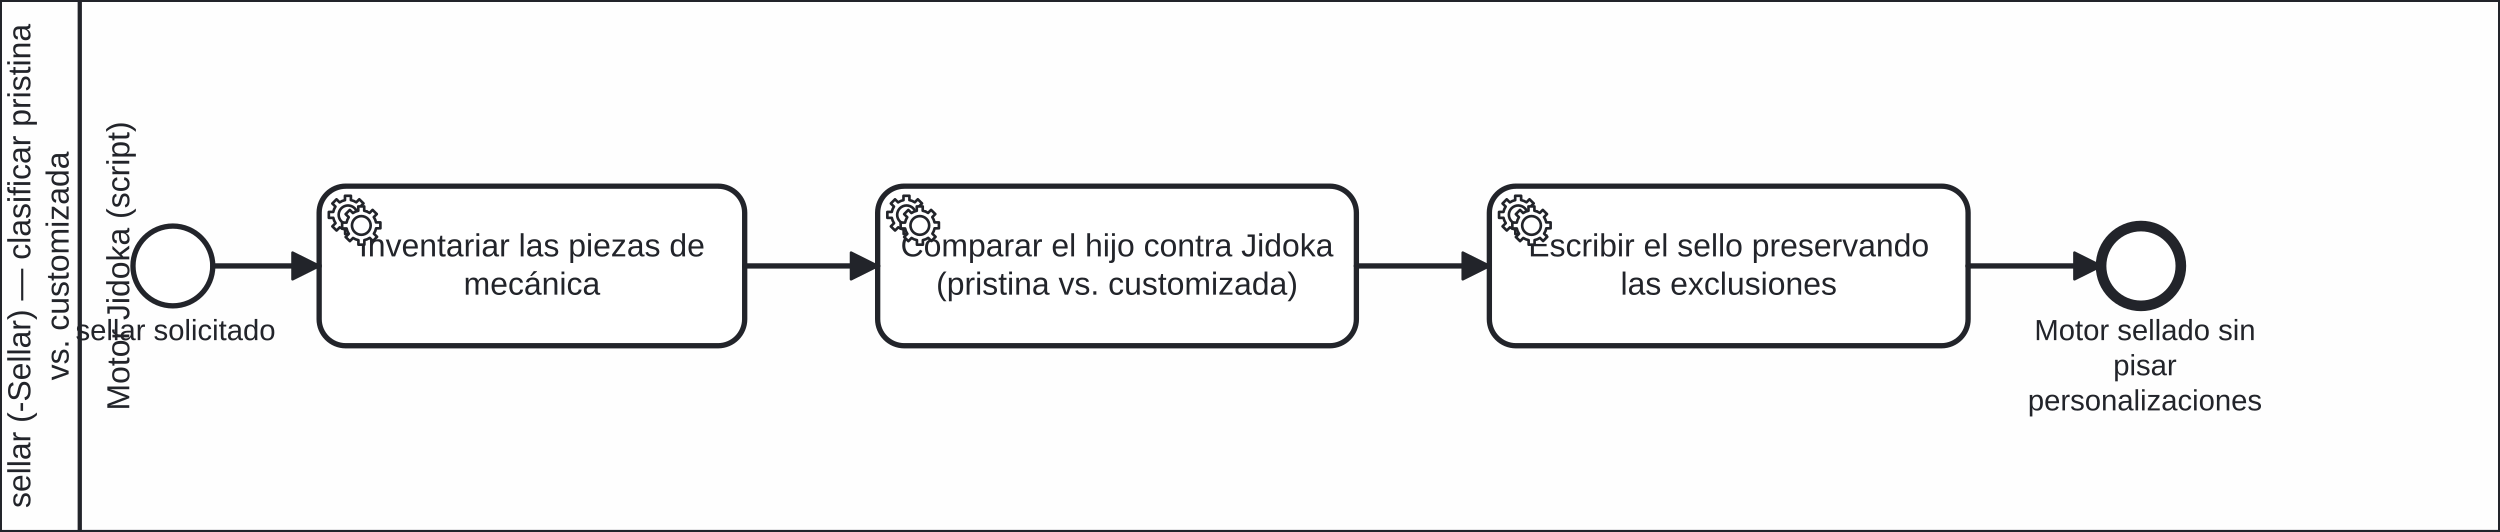
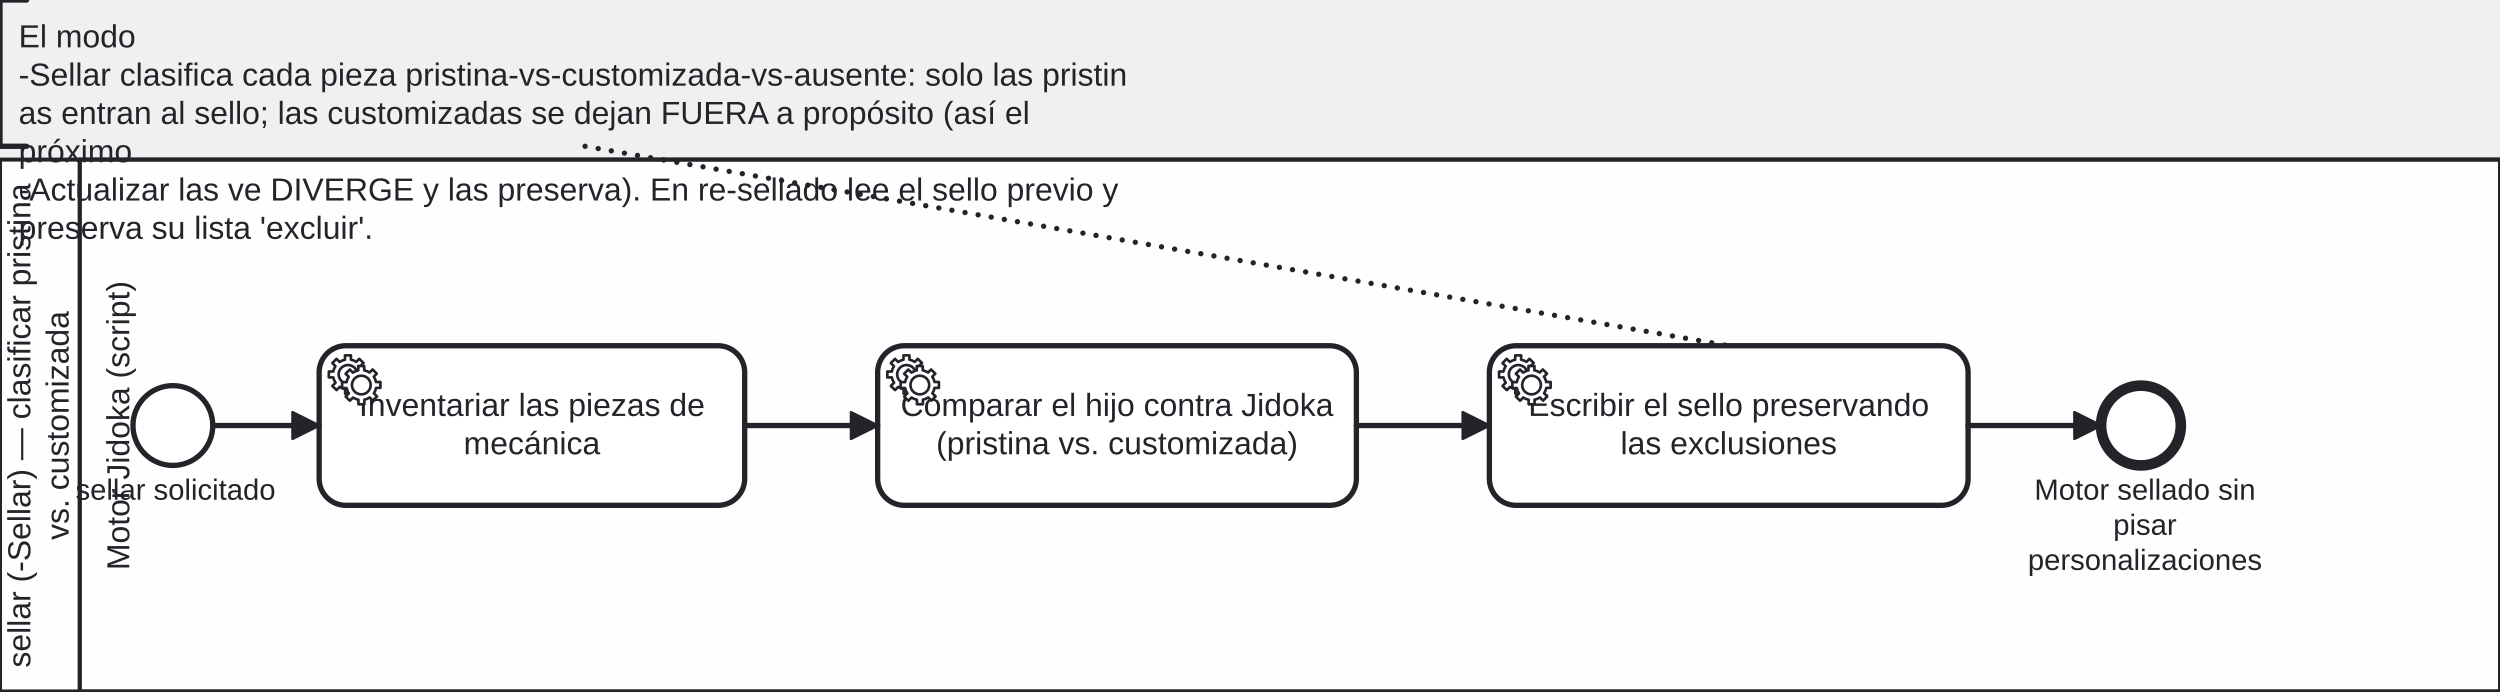
- <svg xmlns="http://www.w3.org/2000/svg" width="940" height="200" viewBox="160 80 940 200" version="1.1">
+ <svg xmlns="http://www.w3.org/2000/svg" width="940" height="260" viewBox="160 20 940 260" version="1.1">
  <g class="djs-group">
    <g class="djs-element djs-shape" data-element-id="Pool_Sellar" style="display: block;" transform="matrix(1 0 0 1 160 80)">
      <g class="djs-visual">
        <rect x="0" y="0" width="940" height="200" rx="0" ry="0" style="stroke-linecap: round; stroke-linejoin: round; stroke: rgb(34, 36, 42); stroke-width: 1.5px; fill: white; fill-opacity: 0.95;" />
        <path style="fill: none; stroke-linecap: round; stroke-linejoin: round; stroke: rgb(34, 36, 42); stroke-width: 1.5px;" d="M30,0L30,200" />
        <text lineHeight="1.2" class="djs-label" style="font-family: Arial, sans-serif; font-size: 12px; font-weight: normal; fill: rgb(34, 36, 42);" transform="matrix(-1.83697e-16 -1 1 -1.83697e-16 0 200)">
          <tspan x="8.98" y="11.4">sellar (-Sellar) — clasificar pristina </tspan>
          <tspan x="56.983" y="25.8">vs. customizada</tspan>
        </text>
      </g>
      <rect class="djs-hit djs-hit-all" x="0" y="0" width="940" height="200" style="fill: none; stroke-opacity: 0; stroke: white; stroke-width: 15px;" />
    </g>
    <g class="djs-children">
      <g class="djs-group">
        <g class="djs-element djs-shape" data-element-id="Lane_Motor" style="display: block;" transform="matrix(1 0 0 1 190 80)">
          <g class="djs-visual">
            <rect x="0" y="0" width="910" height="200" rx="0" ry="0" style="stroke-linecap: round; stroke-linejoin: round; stroke: rgb(34, 36, 42); stroke-width: 1.5px; fill: white; fill-opacity: 0.25;" />
            <text lineHeight="1.2" class="djs-label" style="font-family: Arial, sans-serif; font-size: 12px; font-weight: normal; fill: rgb(34, 36, 42);" transform="matrix(-1.83697e-16 -1 1 -1.83697e-16 0 200)">
              <tspan x="45.654" y="18.6">Motor Jidoka (script)</tspan>
            </text>
          </g>
          <rect class="djs-hit djs-hit-all" x="0" y="0" width="910" height="200" style="fill: none; stroke-opacity: 0; stroke: white; stroke-width: 15px;" />
        </g>
      </g>
      <g class="djs-group">
        <g class="djs-element djs-shape" data-element-id="Start" style="display: block;" transform="matrix(1 0 0 1 210 165)">
          <g class="djs-visual">
            <circle cx="15" cy="15" r="15" style="stroke-linecap: round; stroke-linejoin: round; stroke: rgb(34, 36, 42); stroke-width: 2px; fill: white; fill-opacity: 0.95;" />
          </g>
          <rect class="djs-hit djs-hit-all" x="0" y="0" width="30" height="30" style="fill: none; stroke-opacity: 0; stroke: white; stroke-width: 15px;" />
        </g>
      </g>
      <g class="djs-group">
        <g class="djs-element djs-shape" data-element-id="Start_label" style="display: block;" transform="matrix(1 0 0 1 188 198)">
          <g class="djs-visual">
            <text lineHeight="1.2" class="djs-label" style="font-family: Arial, sans-serif; font-size: 11px; font-weight: normal; fill: rgb(34, 36, 42);">
              <tspan x="0.4" y="9.9">sellar solicitado</tspan>
            </text>
          </g>
          <rect class="djs-hit djs-hit-all" x="0" y="0" width="76" height="14" style="fill: none; stroke-opacity: 0; stroke: white; stroke-width: 15px;" />
        </g>
      </g>
      <g class="djs-group">
        <g class="djs-element djs-shape" data-element-id="T_Inventario" style="display: block;" transform="matrix(1 0 0 1 280 150)">
          <g class="djs-visual">
            <rect x="0" y="0" width="160" height="60" rx="10" ry="10" style="stroke-linecap: round; stroke-linejoin: round; stroke: rgb(34, 36, 42); stroke-width: 2px; fill: white; fill-opacity: 0.95;" />
            <text lineHeight="1.2" class="djs-label" style="font-family: Arial, sans-serif; font-size: 12px; font-weight: normal; fill: rgb(34, 36, 42);">
              <tspan x="14.964" y="26.4">Inventariar las piezas de </tspan>
              <tspan x="54.321" y="40.8">mecánica</tspan>
            </text>
            <circle cx="5" cy="5" r="5" transform="translate(6, 6)" style="stroke-linecap: round; stroke-linejoin: round; stroke: none; stroke-width: 2px; fill: white;" />
            <path d="m 12,18 v -1.713 c 0.352,-0.07 0.704,-0.178 1.048,-0.321 0.344,-0.145 0.666,-0.321 0.966,-0.521 l 1.194,1.18 1.567,-1.577 -1.195,-1.18 c 0.403,-0.614 0.683,-1.299 0.825,-2.018 l 1.622,-0.01 v -2.22 l -1.637,0.01 c -0.073,-0.352 -0.178,-0.7 -0.324,-1.044 -0.145,-0.344 -0.321,-0.664 -0.523,-0.962 l 1.131,-1.136 -1.583,-1.563 -1.13,1.136 c -0.614,-0.401 -1.303,-0.681 -2.023,-0.822 l 0.009,-1.619 h -2.241 l 0.004,1.631 c -0.354,0.074 -0.705,0.18 -1.05,0.324 -0.344,0.144 -0.665,0.321 -0.964,0.52 l -1.17,-1.158 -1.567,1.579 1.168,1.157 c -0.403,0.613 -0.683,1.298 -0.825,2.017 l -1.659,0.003 v 2.222 l 1.672,-0.006 c 0.073,0.351 0.18,0.702 0.324,1.045 0.145,0.344 0.321,0.664 0.523,0.961 l -1.199,1.197 1.584,1.56 1.196,-1.193 c 0.614,0.403 1.303,0.682 2.023,0.823 l 7.19e-4,1.699 h 2.227 z m 0.221,-3.996 c -1.789,0.75 -3.858,-0.093 -4.61,-1.874 -0.752,-1.783 0.091,-3.846 1.88,-4.596 1.788,-0.749 3.857,0.093 4.609,1.874 0.752,1.782 -0.091,3.846 -1.88,4.596 z" style="fill: white; stroke-linecap: round; stroke-linejoin: round; stroke: rgb(34, 36, 42); stroke-width: 1px;" />
            <circle cx="5" cy="5" r="5" transform="translate(11, 10)" style="stroke-linecap: round; stroke-linejoin: round; stroke: none; stroke-width: 2px; fill: white;" />
            <path d="m 17,22 v -1.713 c 0.352,-0.07 0.704,-0.178 1.048,-0.321 0.344,-0.145 0.666,-0.321 0.966,-0.521 l 1.194,1.18 1.567,-1.577 -1.195,-1.18 c 0.403,-0.614 0.683,-1.299 0.825,-2.018 l 1.622,-0.01 v -2.22 l -1.637,0.01 c -0.073,-0.352 -0.178,-0.7 -0.324,-1.044 -0.145,-0.344 -0.321,-0.664 -0.523,-0.962 l 1.131,-1.136 -1.583,-1.563 -1.13,1.136 c -0.614,-0.401 -1.303,-0.681 -2.023,-0.822 l 0.009,-1.619 h -2.241 l 0.004,1.631 c -0.354,0.074 -0.705,0.18 -1.05,0.324 -0.344,0.144 -0.665,0.321 -0.964,0.52 l -1.17,-1.158 -1.567,1.579 1.168,1.157 c -0.403,0.613 -0.683,1.298 -0.825,2.017 l -1.659,0.003 v 2.222 l 1.672,-0.006 c 0.073,0.351 0.18,0.702 0.324,1.045 0.145,0.344 0.321,0.664 0.523,0.961 l -1.199,1.197 1.584,1.56 1.196,-1.193 c 0.614,0.403 1.303,0.682 2.023,0.823 l 7.19e-4,1.699 h 2.227 z m 0.221,-3.996 c -1.789,0.75 -3.858,-0.093 -4.61,-1.874 -0.752,-1.783 0.091,-3.846 1.88,-4.596 1.788,-0.749 3.857,0.093 4.609,1.874 0.752,1.782 -0.091,3.846 -1.88,4.596 z" style="fill: white; stroke-linecap: round; stroke-linejoin: round; stroke: rgb(34, 36, 42); stroke-width: 1px;" />
          </g>
          <rect class="djs-hit djs-hit-all" x="0" y="0" width="160" height="60" style="fill: none; stroke-opacity: 0; stroke: white; stroke-width: 15px;" />
        </g>
      </g>
      <g class="djs-group">
        <g class="djs-element djs-shape" data-element-id="T_Comparar" style="display: block;" transform="matrix(1 0 0 1 490 150)">
          <g class="djs-visual">
            <rect x="0" y="0" width="180" height="60" rx="10" ry="10" style="stroke-linecap: round; stroke-linejoin: round; stroke: rgb(34, 36, 42); stroke-width: 2px; fill: white; fill-opacity: 0.95;" />
            <text lineHeight="1.2" class="djs-label" style="font-family: Arial, sans-serif; font-size: 12px; font-weight: normal; fill: rgb(34, 36, 42);">
              <tspan x="8.628" y="26.4">Comparar el hijo contra Jidoka </tspan>
              <tspan x="21.979" y="40.8">(pristina vs. customizada)</tspan>
            </text>
            <circle cx="5" cy="5" r="5" transform="translate(6, 6)" style="stroke-linecap: round; stroke-linejoin: round; stroke: none; stroke-width: 2px; fill: white;" />
            <path d="m 12,18 v -1.713 c 0.352,-0.07 0.704,-0.178 1.048,-0.321 0.344,-0.145 0.666,-0.321 0.966,-0.521 l 1.194,1.18 1.567,-1.577 -1.195,-1.18 c 0.403,-0.614 0.683,-1.299 0.825,-2.018 l 1.622,-0.01 v -2.22 l -1.637,0.01 c -0.073,-0.352 -0.178,-0.7 -0.324,-1.044 -0.145,-0.344 -0.321,-0.664 -0.523,-0.962 l 1.131,-1.136 -1.583,-1.563 -1.13,1.136 c -0.614,-0.401 -1.303,-0.681 -2.023,-0.822 l 0.009,-1.619 h -2.241 l 0.004,1.631 c -0.354,0.074 -0.705,0.18 -1.05,0.324 -0.344,0.144 -0.665,0.321 -0.964,0.52 l -1.17,-1.158 -1.567,1.579 1.168,1.157 c -0.403,0.613 -0.683,1.298 -0.825,2.017 l -1.659,0.003 v 2.222 l 1.672,-0.006 c 0.073,0.351 0.18,0.702 0.324,1.045 0.145,0.344 0.321,0.664 0.523,0.961 l -1.199,1.197 1.584,1.56 1.196,-1.193 c 0.614,0.403 1.303,0.682 2.023,0.823 l 7.19e-4,1.699 h 2.227 z m 0.221,-3.996 c -1.789,0.75 -3.858,-0.093 -4.61,-1.874 -0.752,-1.783 0.091,-3.846 1.88,-4.596 1.788,-0.749 3.857,0.093 4.609,1.874 0.752,1.782 -0.091,3.846 -1.88,4.596 z" style="fill: white; stroke-linecap: round; stroke-linejoin: round; stroke: rgb(34, 36, 42); stroke-width: 1px;" />
            <circle cx="5" cy="5" r="5" transform="translate(11, 10)" style="stroke-linecap: round; stroke-linejoin: round; stroke: none; stroke-width: 2px; fill: white;" />
            <path d="m 17,22 v -1.713 c 0.352,-0.07 0.704,-0.178 1.048,-0.321 0.344,-0.145 0.666,-0.321 0.966,-0.521 l 1.194,1.18 1.567,-1.577 -1.195,-1.18 c 0.403,-0.614 0.683,-1.299 0.825,-2.018 l 1.622,-0.01 v -2.22 l -1.637,0.01 c -0.073,-0.352 -0.178,-0.7 -0.324,-1.044 -0.145,-0.344 -0.321,-0.664 -0.523,-0.962 l 1.131,-1.136 -1.583,-1.563 -1.13,1.136 c -0.614,-0.401 -1.303,-0.681 -2.023,-0.822 l 0.009,-1.619 h -2.241 l 0.004,1.631 c -0.354,0.074 -0.705,0.18 -1.05,0.324 -0.344,0.144 -0.665,0.321 -0.964,0.52 l -1.17,-1.158 -1.567,1.579 1.168,1.157 c -0.403,0.613 -0.683,1.298 -0.825,2.017 l -1.659,0.003 v 2.222 l 1.672,-0.006 c 0.073,0.351 0.18,0.702 0.324,1.045 0.145,0.344 0.321,0.664 0.523,0.961 l -1.199,1.197 1.584,1.56 1.196,-1.193 c 0.614,0.403 1.303,0.682 2.023,0.823 l 7.19e-4,1.699 h 2.227 z m 0.221,-3.996 c -1.789,0.75 -3.858,-0.093 -4.61,-1.874 -0.752,-1.783 0.091,-3.846 1.88,-4.596 1.788,-0.749 3.857,0.093 4.609,1.874 0.752,1.782 -0.091,3.846 -1.88,4.596 z" style="fill: white; stroke-linecap: round; stroke-linejoin: round; stroke: rgb(34, 36, 42); stroke-width: 1px;" />
          </g>
          <rect class="djs-hit djs-hit-all" x="0" y="0" width="180" height="60" style="fill: none; stroke-opacity: 0; stroke: white; stroke-width: 15px;" />
        </g>
      </g>
      <g class="djs-group">
        <g class="djs-element djs-shape" data-element-id="T_Escribir" style="display: block;" transform="matrix(1 0 0 1 720 150)">
          <g class="djs-visual">
            <rect x="0" y="0" width="180" height="60" rx="10" ry="10" style="stroke-linecap: round; stroke-linejoin: round; stroke: rgb(34, 36, 42); stroke-width: 2px; fill: white; fill-opacity: 0.95;" />
            <text lineHeight="1.2" class="djs-label" style="font-family: Arial, sans-serif; font-size: 12px; font-weight: normal; fill: rgb(34, 36, 42);">
              <tspan x="14.634" y="26.4">Escribir el sello preservando </tspan>
              <tspan x="49.312" y="40.8">las exclusiones</tspan>
            </text>
            <circle cx="5" cy="5" r="5" transform="translate(6, 6)" style="stroke-linecap: round; stroke-linejoin: round; stroke: none; stroke-width: 2px; fill: white;" />
            <path d="m 12,18 v -1.713 c 0.352,-0.07 0.704,-0.178 1.048,-0.321 0.344,-0.145 0.666,-0.321 0.966,-0.521 l 1.194,1.18 1.567,-1.577 -1.195,-1.18 c 0.403,-0.614 0.683,-1.299 0.825,-2.018 l 1.622,-0.01 v -2.22 l -1.637,0.01 c -0.073,-0.352 -0.178,-0.7 -0.324,-1.044 -0.145,-0.344 -0.321,-0.664 -0.523,-0.962 l 1.131,-1.136 -1.583,-1.563 -1.13,1.136 c -0.614,-0.401 -1.303,-0.681 -2.023,-0.822 l 0.009,-1.619 h -2.241 l 0.004,1.631 c -0.354,0.074 -0.705,0.18 -1.05,0.324 -0.344,0.144 -0.665,0.321 -0.964,0.52 l -1.17,-1.158 -1.567,1.579 1.168,1.157 c -0.403,0.613 -0.683,1.298 -0.825,2.017 l -1.659,0.003 v 2.222 l 1.672,-0.006 c 0.073,0.351 0.18,0.702 0.324,1.045 0.145,0.344 0.321,0.664 0.523,0.961 l -1.199,1.197 1.584,1.56 1.196,-1.193 c 0.614,0.403 1.303,0.682 2.023,0.823 l 7.19e-4,1.699 h 2.227 z m 0.221,-3.996 c -1.789,0.75 -3.858,-0.093 -4.61,-1.874 -0.752,-1.783 0.091,-3.846 1.88,-4.596 1.788,-0.749 3.857,0.093 4.609,1.874 0.752,1.782 -0.091,3.846 -1.88,4.596 z" style="fill: white; stroke-linecap: round; stroke-linejoin: round; stroke: rgb(34, 36, 42); stroke-width: 1px;" />
            <circle cx="5" cy="5" r="5" transform="translate(11, 10)" style="stroke-linecap: round; stroke-linejoin: round; stroke: none; stroke-width: 2px; fill: white;" />
            <path d="m 17,22 v -1.713 c 0.352,-0.07 0.704,-0.178 1.048,-0.321 0.344,-0.145 0.666,-0.321 0.966,-0.521 l 1.194,1.18 1.567,-1.577 -1.195,-1.18 c 0.403,-0.614 0.683,-1.299 0.825,-2.018 l 1.622,-0.01 v -2.22 l -1.637,0.01 c -0.073,-0.352 -0.178,-0.7 -0.324,-1.044 -0.145,-0.344 -0.321,-0.664 -0.523,-0.962 l 1.131,-1.136 -1.583,-1.563 -1.13,1.136 c -0.614,-0.401 -1.303,-0.681 -2.023,-0.822 l 0.009,-1.619 h -2.241 l 0.004,1.631 c -0.354,0.074 -0.705,0.18 -1.05,0.324 -0.344,0.144 -0.665,0.321 -0.964,0.52 l -1.17,-1.158 -1.567,1.579 1.168,1.157 c -0.403,0.613 -0.683,1.298 -0.825,2.017 l -1.659,0.003 v 2.222 l 1.672,-0.006 c 0.073,0.351 0.18,0.702 0.324,1.045 0.145,0.344 0.321,0.664 0.523,0.961 l -1.199,1.197 1.584,1.56 1.196,-1.193 c 0.614,0.403 1.303,0.682 2.023,0.823 l 7.19e-4,1.699 h 2.227 z m 0.221,-3.996 c -1.789,0.75 -3.858,-0.093 -4.61,-1.874 -0.752,-1.783 0.091,-3.846 1.88,-4.596 1.788,-0.749 3.857,0.093 4.609,1.874 0.752,1.782 -0.091,3.846 -1.88,4.596 z" style="fill: white; stroke-linecap: round; stroke-linejoin: round; stroke: rgb(34, 36, 42); stroke-width: 1px;" />
          </g>
          <rect class="djs-hit djs-hit-all" x="0" y="0" width="180" height="60" style="fill: none; stroke-opacity: 0; stroke: white; stroke-width: 15px;" />
        </g>
      </g>
      <g class="djs-group">
        <g class="djs-element djs-shape" data-element-id="End" style="display: block;" transform="matrix(1 0 0 1 950 165)">
          <g class="djs-visual">
            <circle cx="15" cy="15" r="15" style="stroke-linecap: round; stroke-linejoin: round; stroke: rgb(34, 36, 42); stroke-width: 4px; fill: white; fill-opacity: 0.95;" />
          </g>
          <rect class="djs-hit djs-hit-all" x="0" y="0" width="30" height="30" style="fill: none; stroke-opacity: 0; stroke: white; stroke-width: 15px;" />
        </g>
      </g>
      <g class="djs-group">
        <g class="djs-element djs-shape" data-element-id="End_label" style="display: block;" transform="matrix(1 0 0 1 922 198)">
          <g class="djs-visual">
            <text lineHeight="1.2" class="djs-label" style="font-family: Arial, sans-serif; font-size: 11px; font-weight: normal; fill: rgb(34, 36, 42);">
              <tspan x="2.925" y="9.9">Motor sellado sin </tspan>
              <tspan x="32.579" y="23.1">pisar </tspan>
              <tspan x="0.473" y="36.3">personalizaciones</tspan>
            </text>
          </g>
          <rect class="djs-hit djs-hit-all" x="0" y="0" width="89" height="40" style="fill: none; stroke-opacity: 0; stroke: white; stroke-width: 15px;" />
        </g>
      </g>
      <g class="djs-group">
+         <g class="djs-element djs-shape" data-element-id="Ann_Clasif" style="display: block;" transform="matrix(1 0 0 1 160 20)">
+           <g class="djs-visual">
+             <rect x="0" y="0" width="440" height="55" rx="0" ry="0" style="stroke-linecap: round; stroke-linejoin: round; stroke: none; stroke-width: 2px; fill: none;" />
+             <path d="m 0, 0 m 10,0 l -10,0 l 0,55 l 10,0" style="fill: none; stroke-linecap: round; stroke-linejoin: round; stroke: rgb(34, 36, 42); stroke-width: 2px;" />
+             <text lineHeight="1.2" class="djs-label" style="font-family: Arial, sans-serif; font-size: 12px; font-weight: normal; fill: rgb(34, 36, 42);">
+               <tspan x="7" y="17.8">El modo </tspan>
+               <tspan x="7" y="32.2">-Sellar clasifica cada pieza pristina-vs-customizada-vs-ausente: solo las pristin</tspan>
+               <tspan x="7" y="46.6">as entran al sello; las customizadas se dejan FUERA a propósito (así el </tspan>
+               <tspan x="7" y="61">próximo </tspan>
+               <tspan x="7" y="75.4">-Actualizar las ve DIVERGE y las preserva). En re-sellado lee el sello previo y </tspan>
+               <tspan x="7" y="89.8">preserva su lista 'excluir'.</tspan>
+             </text>
+           </g>
+           <rect class="djs-hit djs-hit-all" x="0" y="0" width="440" height="55" style="fill: none; stroke-opacity: 0; stroke: white; stroke-width: 15px;" />
+         </g>
+       </g>
+       <g class="djs-group">
        <g class="djs-element djs-connection" data-element-id="f1" style="display: block;">
          <g class="djs-visual">
            <defs>
-               <marker id="marker-5ihbpzi0r3sak1sgyv2buvtr2" viewBox="0 0 20 20" refX="11" refY="10" markerWidth="10" markerHeight="10" orient="auto">
+               <marker id="marker-d0bsdo8lgw0dv02h8r8211zef" viewBox="0 0 20 20" refX="11" refY="10" markerWidth="10" markerHeight="10" orient="auto">
                <path d="M 1 5 L 11 10 L 1 15 Z" style="stroke-linecap: round; stroke-linejoin: round; stroke: rgb(34, 36, 42); stroke-width: 1px; fill: rgb(34, 36, 42);" />
              </marker>
            </defs>
-             <path data-corner-radius="5" style="fill: none; stroke-linecap: round; stroke-linejoin: round; stroke: rgb(34, 36, 42); stroke-width: 2px; marker-end: url('#marker-5ihbpzi0r3sak1sgyv2buvtr2');" d="M240,180L280,180" />
+             <path data-corner-radius="5" style="fill: none; stroke-linecap: round; stroke-linejoin: round; stroke: rgb(34, 36, 42); stroke-width: 2px; marker-end: url('#marker-d0bsdo8lgw0dv02h8r8211zef');" d="M240,180L280,180" />
          </g>
          <path d="M240,180L280,180" class="djs-hit djs-hit-stroke" style="fill: none; stroke-opacity: 0; stroke: white; stroke-width: 15px;" />
        </g>
      </g>
      <g class="djs-group">
        <g class="djs-element djs-connection" data-element-id="f2" style="display: block;">
          <g class="djs-visual">
            <defs>
-               <marker id="marker-0lnll1nam1u8qgmhjdixk3f87" viewBox="0 0 20 20" refX="11" refY="10" markerWidth="10" markerHeight="10" orient="auto">
+               <marker id="marker-68322qtz3ew3yhtpvwr06tqm5" viewBox="0 0 20 20" refX="11" refY="10" markerWidth="10" markerHeight="10" orient="auto">
                <path d="M 1 5 L 11 10 L 1 15 Z" style="stroke-linecap: round; stroke-linejoin: round; stroke: rgb(34, 36, 42); stroke-width: 1px; fill: rgb(34, 36, 42);" />
              </marker>
            </defs>
-             <path data-corner-radius="5" style="fill: none; stroke-linecap: round; stroke-linejoin: round; stroke: rgb(34, 36, 42); stroke-width: 2px; marker-end: url('#marker-0lnll1nam1u8qgmhjdixk3f87');" d="M440,180L490,180" />
+             <path data-corner-radius="5" style="fill: none; stroke-linecap: round; stroke-linejoin: round; stroke: rgb(34, 36, 42); stroke-width: 2px; marker-end: url('#marker-68322qtz3ew3yhtpvwr06tqm5');" d="M440,180L490,180" />
          </g>
          <path d="M440,180L490,180" class="djs-hit djs-hit-stroke" style="fill: none; stroke-opacity: 0; stroke: white; stroke-width: 15px;" />
        </g>
      </g>
      <g class="djs-group">
        <g class="djs-element djs-connection" data-element-id="f3" style="display: block;">
          <g class="djs-visual">
            <defs>
-               <marker id="marker-3pigb55aowxqz9pbuu8k1hbtt" viewBox="0 0 20 20" refX="11" refY="10" markerWidth="10" markerHeight="10" orient="auto">
+               <marker id="marker-bizylr0ixzr0a08i5hk4mx3jd" viewBox="0 0 20 20" refX="11" refY="10" markerWidth="10" markerHeight="10" orient="auto">
                <path d="M 1 5 L 11 10 L 1 15 Z" style="stroke-linecap: round; stroke-linejoin: round; stroke: rgb(34, 36, 42); stroke-width: 1px; fill: rgb(34, 36, 42);" />
              </marker>
            </defs>
-             <path data-corner-radius="5" style="fill: none; stroke-linecap: round; stroke-linejoin: round; stroke: rgb(34, 36, 42); stroke-width: 2px; marker-end: url('#marker-3pigb55aowxqz9pbuu8k1hbtt');" d="M670,180L720,180" />
+             <path data-corner-radius="5" style="fill: none; stroke-linecap: round; stroke-linejoin: round; stroke: rgb(34, 36, 42); stroke-width: 2px; marker-end: url('#marker-bizylr0ixzr0a08i5hk4mx3jd');" d="M670,180L720,180" />
          </g>
          <path d="M670,180L720,180" class="djs-hit djs-hit-stroke" style="fill: none; stroke-opacity: 0; stroke: white; stroke-width: 15px;" />
        </g>
      </g>
      <g class="djs-group">
        <g class="djs-element djs-connection" data-element-id="f4" style="display: block;">
          <g class="djs-visual">
            <defs>
-               <marker id="marker-9y4l56ekxvvof72we1hjb5s3r" viewBox="0 0 20 20" refX="11" refY="10" markerWidth="10" markerHeight="10" orient="auto">
+               <marker id="marker-af10si28lnc4wd7anui3d9lp4" viewBox="0 0 20 20" refX="11" refY="10" markerWidth="10" markerHeight="10" orient="auto">
                <path d="M 1 5 L 11 10 L 1 15 Z" style="stroke-linecap: round; stroke-linejoin: round; stroke: rgb(34, 36, 42); stroke-width: 1px; fill: rgb(34, 36, 42);" />
              </marker>
            </defs>
-             <path data-corner-radius="5" style="fill: none; stroke-linecap: round; stroke-linejoin: round; stroke: rgb(34, 36, 42); stroke-width: 2px; marker-end: url('#marker-9y4l56ekxvvof72we1hjb5s3r');" d="M900,180L950,180" />
+             <path data-corner-radius="5" style="fill: none; stroke-linecap: round; stroke-linejoin: round; stroke: rgb(34, 36, 42); stroke-width: 2px; marker-end: url('#marker-af10si28lnc4wd7anui3d9lp4');" d="M900,180L950,180" />
          </g>
          <path d="M900,180L950,180" class="djs-hit djs-hit-stroke" style="fill: none; stroke-opacity: 0; stroke: white; stroke-width: 15px;" />
+         </g>
+       </g>
+       <g class="djs-group">
+         <g class="djs-element djs-connection" data-element-id="Assoc_Clasif" style="display: block;">
+           <g class="djs-visual">
+             <path data-corner-radius="5" style="fill: none; stroke-linecap: round; stroke-linejoin: round; stroke: rgb(34, 36, 42); stroke-width: 2px; stroke-dasharray: 0, 5;" d="M380,75L810,150" />
+           </g>
+           <path d="M380,75L810,150" class="djs-hit djs-hit-stroke" style="fill: none; stroke-opacity: 0; stroke: white; stroke-width: 15px;" />
        </g>
      </g>
    </g>
  </g>
</svg>
